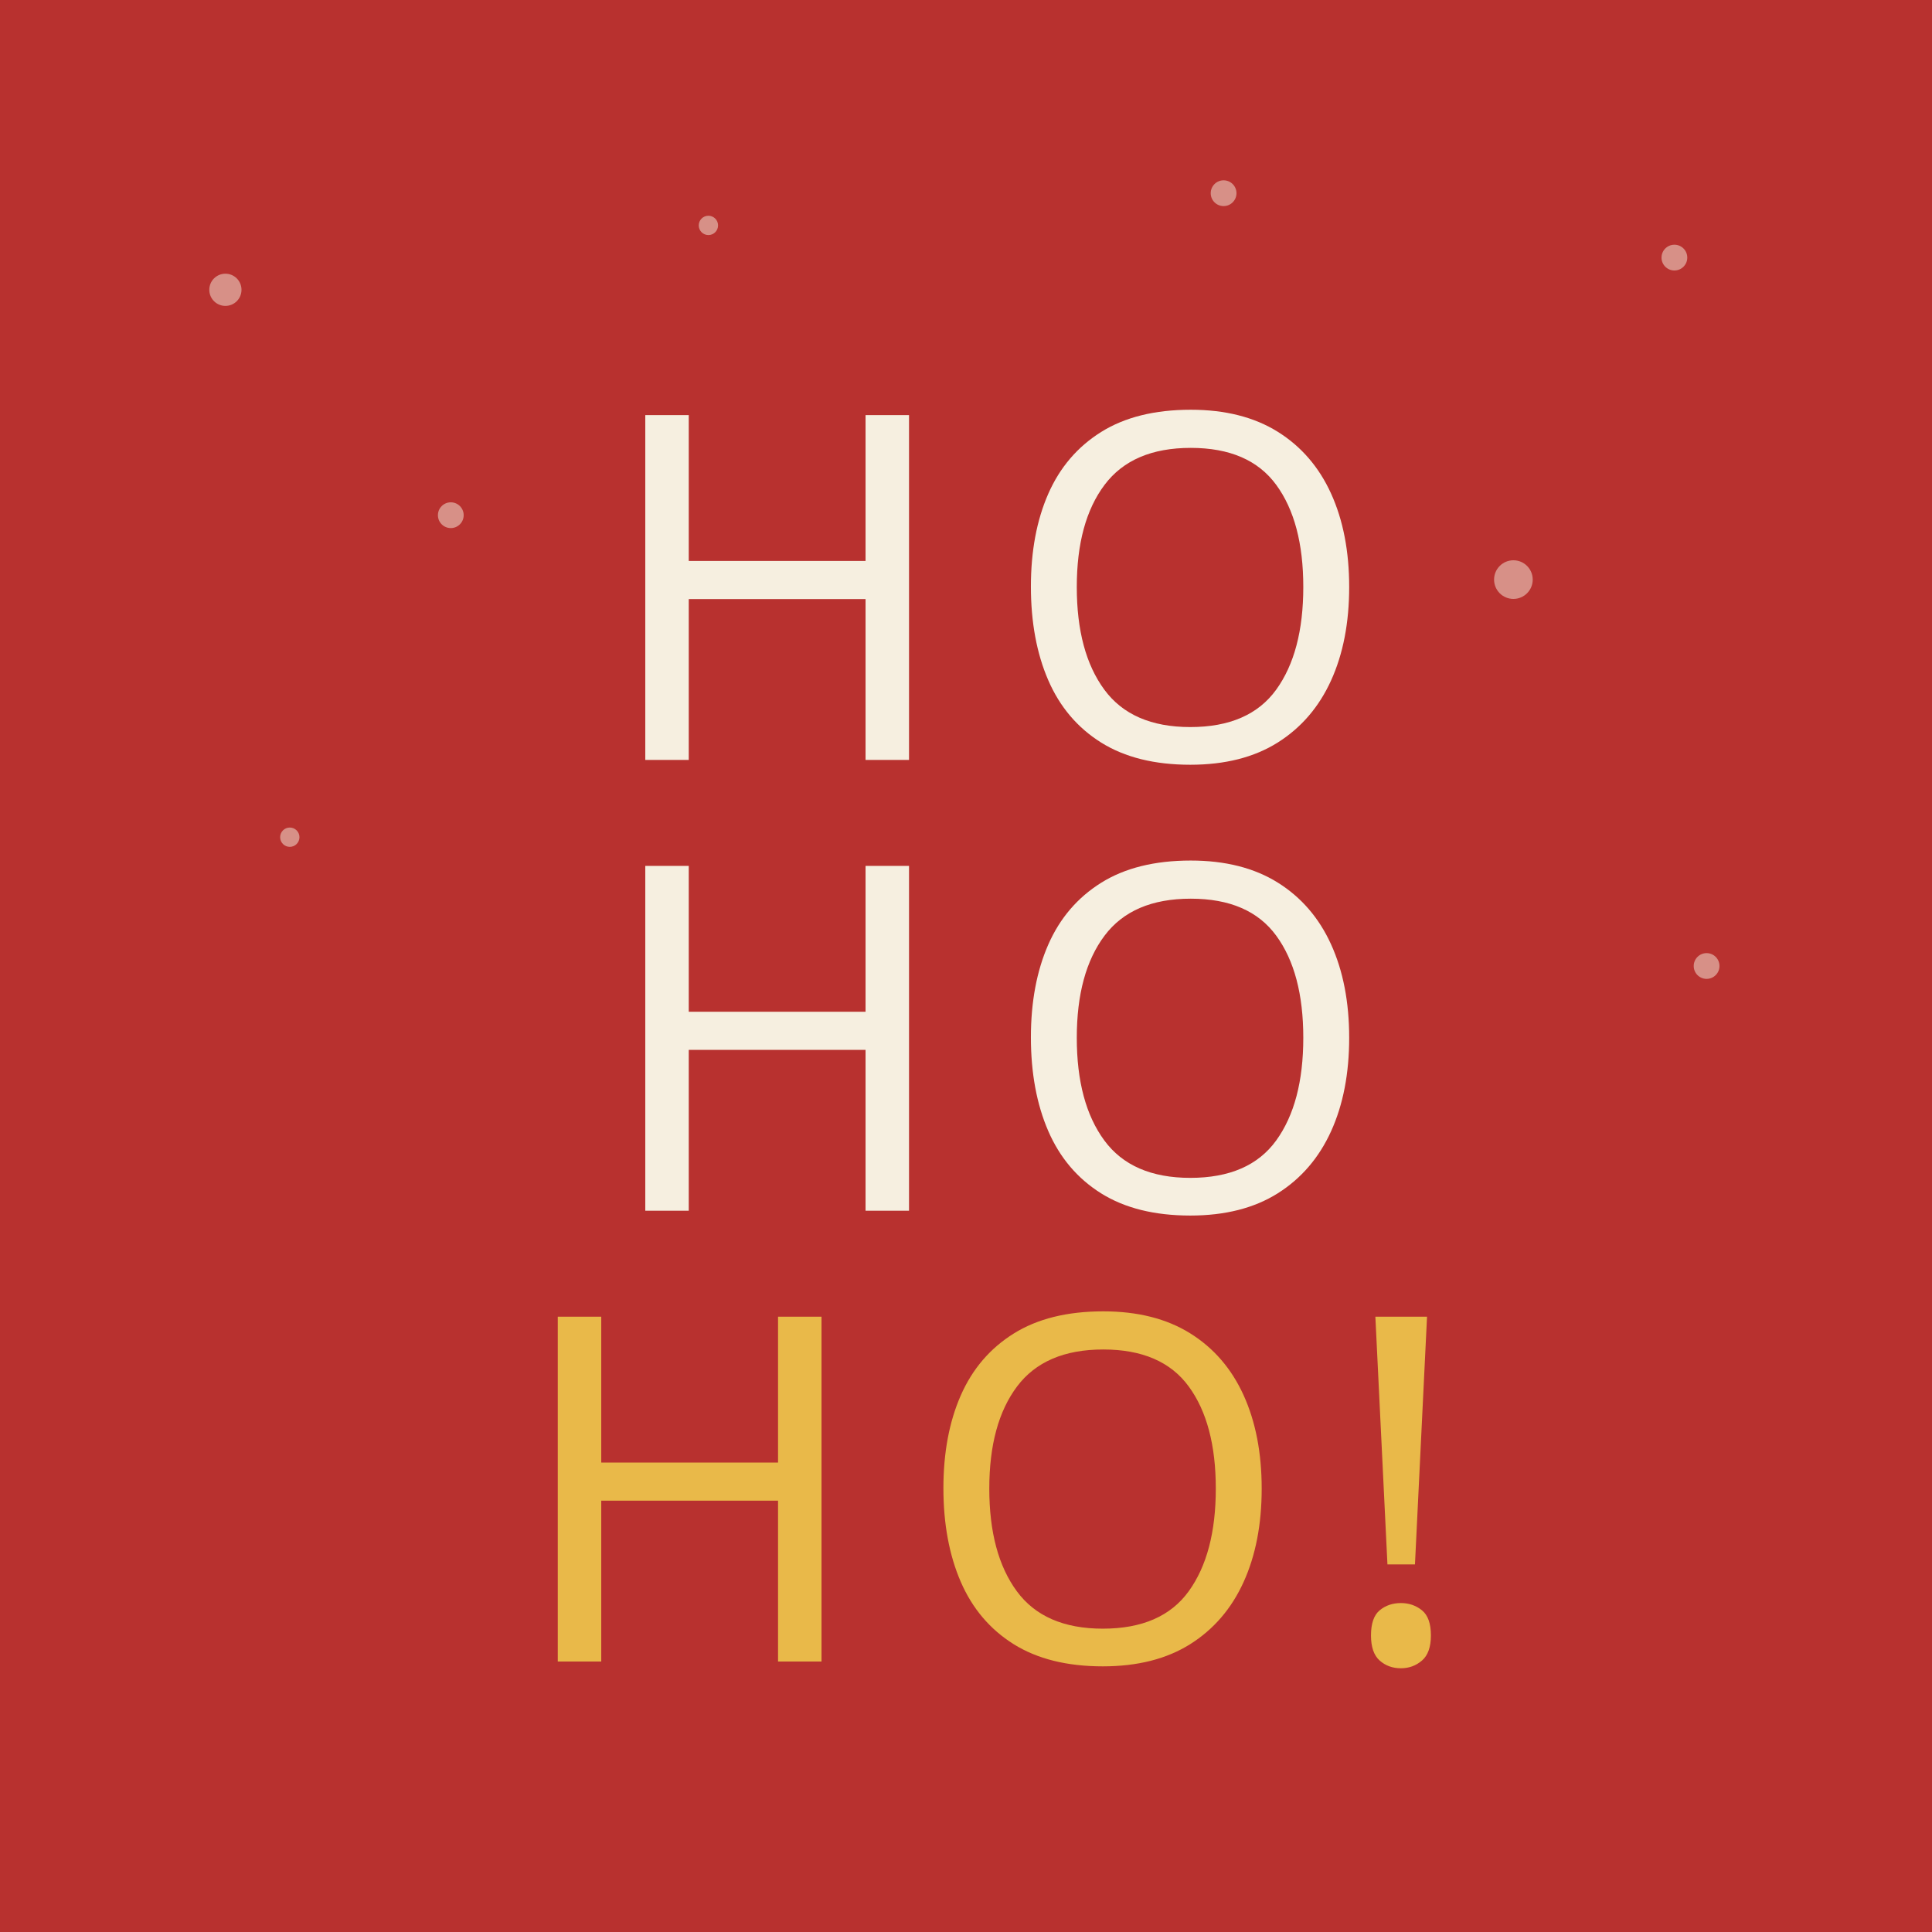
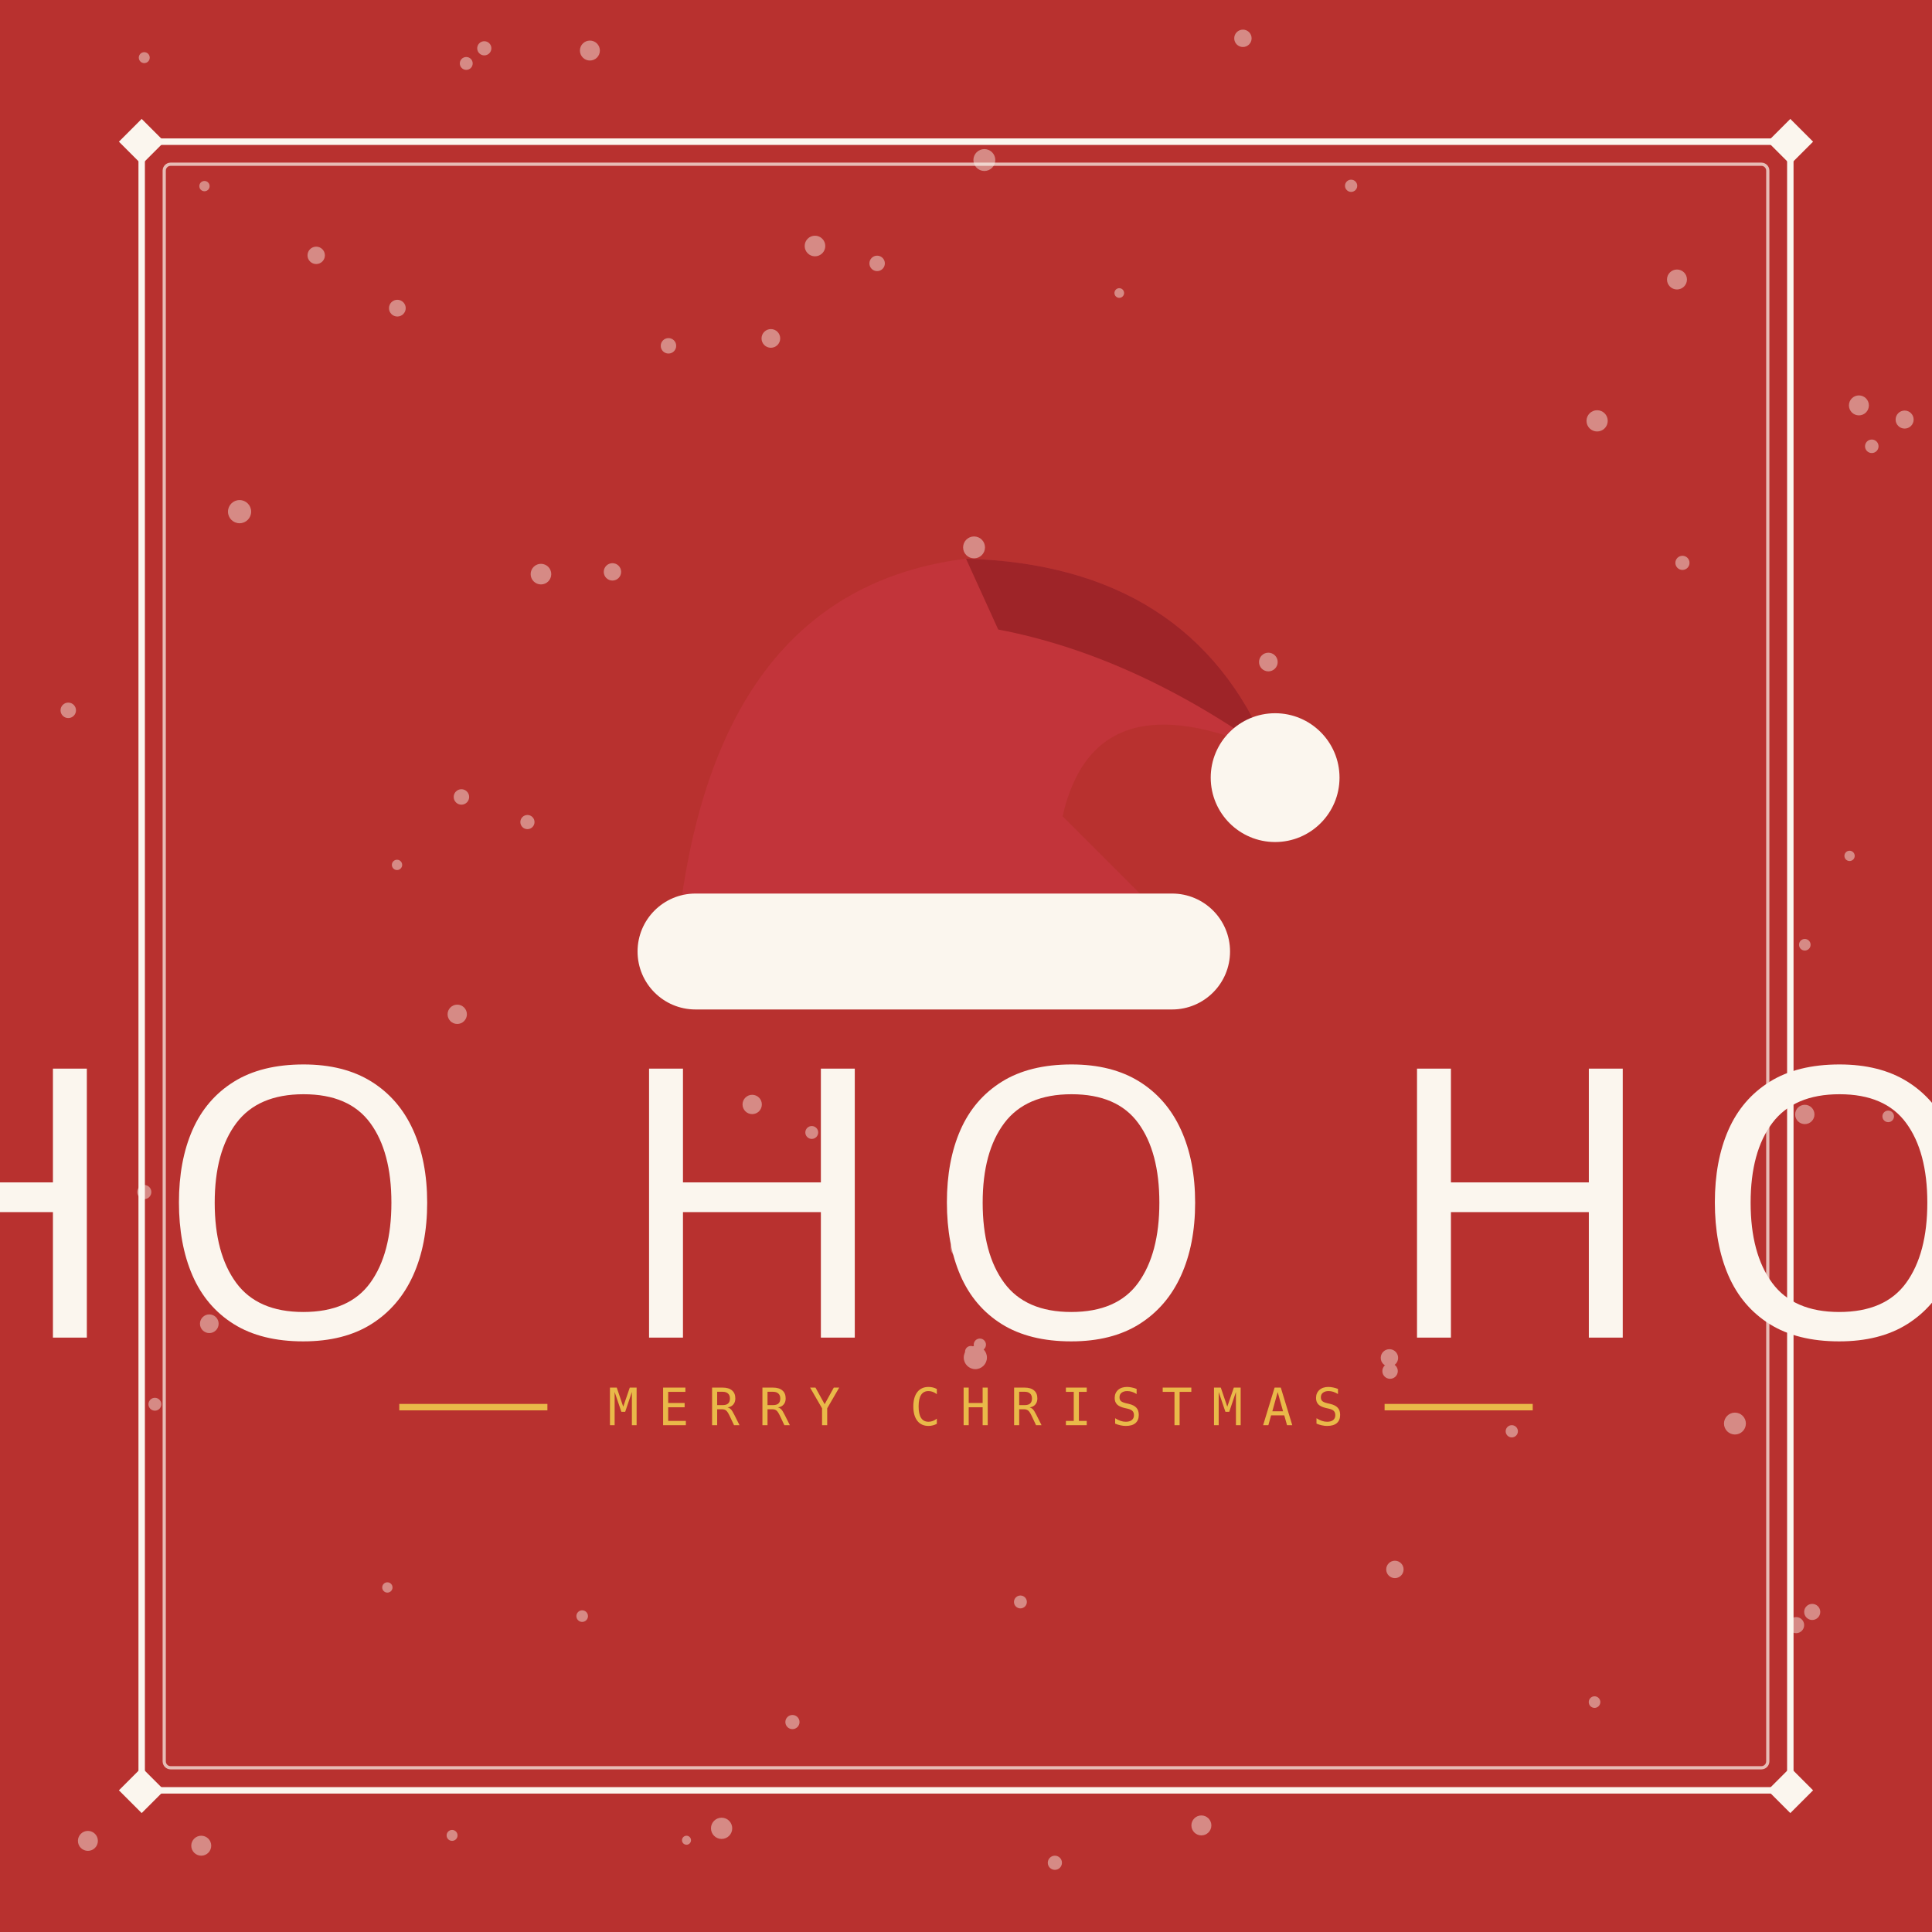
<svg xmlns="http://www.w3.org/2000/svg" viewBox="0 0 600 600">
  <rect width="600" height="600" fill="#B8312F" />
-   <g fill="#F6EFE0" opacity="0.5">
-     <circle cx="70" cy="90" r="5" />
-     <circle cx="140" cy="160" r="4" />
-     <circle cx="520" cy="80" r="4" />
-     <circle cx="470" cy="180" r="6" />
-     <circle cx="90" cy="260" r="3" />
-     <circle cx="530" cy="300" r="4" />
-     <circle cx="220" cy="70" r="3" />
-     <circle cx="380" cy="60" r="4" />
+   <g fill="#FBF6EE" opacity="0.45">
+     <circle cx="140.4" cy="570.0" r="1.7" />
+     <circle cx="419.6" cy="57.7" r="1.9" />
+     <circle cx="591.5" cy="130.3" r="2.8" />
+     <circle cx="276.1" cy="272.6" r="2.5" />
+     <circle cx="120.3" cy="493.0" r="1.6" />
+     <circle cx="144.8" cy="19.7" r="2.0" />
+     <circle cx="246.1" cy="534.8" r="2.2" />
+     <circle cx="74.4" cy="158.9" r="3.6" />
+     <circle cx="44.8" cy="370.2" r="2.2" />
+     <circle cx="393.9" cy="205.6" r="2.9" />
+     <circle cx="298.6" cy="387.4" r="3.4" />
+     <circle cx="347.6" cy="91.0" r="1.5" />
+     <circle cx="560.5" cy="293.4" r="1.8" />
+     <circle cx="560.5" cy="346.1" r="3.0" />
+     <circle cx="522.5" cy="174.8" r="2.2" />
+     <circle cx="520.8" cy="86.8" r="3.1" />
+     <circle cx="65.0" cy="411.1" r="2.9" />
+     <circle cx="562.8" cy="500.6" r="2.5" />
+     <circle cx="123.4" cy="95.7" r="2.6" />
+     <circle cx="305.7" cy="49.7" r="3.4" />
+     <circle cx="304.3" cy="417.6" r="1.9" />
+     <circle cx="150.4" cy="15.0" r="2.2" />
+     <circle cx="163.8" cy="255.3" r="2.2" />
+     <circle cx="495.2" cy="528.6" r="1.8" />
+     <circle cx="239.4" cy="105.1" r="2.9" />
+     <circle cx="577.3" cy="125.9" r="3.1" />
+     <circle cx="183.2" cy="15.7" r="3.1" />
+     <circle cx="207.6" cy="107.4" r="2.4" />
+     <circle cx="143.3" cy="247.5" r="2.4" />
+     <circle cx="252.1" cy="351.7" r="2.0" />
+     <circle cx="63.5" cy="57.8" r="1.6" />
+     <circle cx="312.2" cy="218.3" r="3.2" />
+     <circle cx="302.9" cy="421.6" r="3.6" />
+     <circle cx="44.8" cy="17.9" r="1.7" />
+     <circle cx="233.6" cy="343.0" r="3.0" />
+     <circle cx="213.2" cy="571.5" r="1.4" />
+     <circle cx="496.0" cy="130.7" r="3.3" />
+     <circle cx="27.3" cy="571.7" r="3.1" />
+     <circle cx="586.4" cy="346.7" r="1.8" />
+     <circle cx="574.4" cy="265.8" r="1.6" />
+     <circle cx="361.6" cy="298.4" r="2.4" />
+     <circle cx="98.2" cy="79.3" r="2.7" />
+     <circle cx="272.4" cy="81.8" r="2.4" />
+     <circle cx="431.7" cy="425.8" r="2.4" />
+     <circle cx="238.0" cy="218.7" r="1.9" />
+     <circle cx="123.3" cy="268.6" r="1.6" />
+     <circle cx="431.5" cy="421.7" r="2.7" />
+     <circle cx="21.2" cy="220.6" r="2.4" />
+     <circle cx="62.5" cy="573.2" r="3.1" />
+     <circle cx="301.5" cy="419.8" r="1.8" />
+     <circle cx="142.0" cy="315.0" r="3.0" />
+     <circle cx="386.0" cy="11.9" r="2.7" />
+     <circle cx="538.8" cy="442.1" r="3.4" />
+     <circle cx="581.3" cy="138.6" r="2.1" />
+     <circle cx="327.6" cy="578.5" r="2.2" />
+     <circle cx="557.8" cy="504.7" r="2.5" />
+     <circle cx="373.1" cy="566.9" r="3.1" />
+     <circle cx="180.8" cy="501.9" r="1.8" />
+     <circle cx="224.1" cy="567.8" r="3.3" />
+     <circle cx="190.2" cy="177.6" r="2.7" />
+     <circle cx="500.1" cy="407.7" r="3.5" />
+     <circle cx="433.2" cy="487.4" r="2.7" />
+     <circle cx="219.5" cy="257.7" r="2.5" />
+     <circle cx="316.9" cy="497.5" r="2.0" />
+     <circle cx="48.1" cy="436.1" r="2.0" />
+     <circle cx="253.1" cy="76.4" r="3.2" />
+     <circle cx="168.0" cy="178.3" r="3.2" />
+     <circle cx="302.5" cy="170.0" r="3.4" />
+     <circle cx="248.5" cy="219.0" r="3.5" />
+     <circle cx="469.5" cy="444.5" r="1.9" />
  </g>
-   <text x="307" y="236" text-anchor="middle" font-family="'Bebas Neue', Impact, sans-serif" font-size="150" letter-spacing="14" fill="#F6EFE0">HO</text>
-   <text x="307" y="376" text-anchor="middle" font-family="'Bebas Neue', Impact, sans-serif" font-size="150" letter-spacing="14" fill="#F6EFE0">HO</text>
-   <text x="307" y="516" text-anchor="middle" font-family="'Bebas Neue', Impact, sans-serif" font-size="150" letter-spacing="14" fill="#E9B949">HO!</text>
+   <rect x="44" y="44" width="512" height="512" rx="3" fill="none" stroke="#FBF6EE" stroke-width="2" />
+   <rect x="51" y="51" width="498" height="498" rx="2" fill="none" stroke="#FBF6EE" stroke-width="1" opacity="0.7" />
+   <rect x="39" y="39" width="10" height="10" transform="rotate(45 44 44)" fill="#FBF6EE" />
+   <rect x="39" y="551" width="10" height="10" transform="rotate(45 44 556)" fill="#FBF6EE" />
+   <rect x="551" y="39" width="10" height="10" transform="rotate(45 556 44)" fill="#FBF6EE" />
+   <rect x="551" y="551" width="10" height="10" transform="rotate(45 556 556)" fill="#FBF6EE" />
+   <path d="M 210.0 293.5 Q 220.0 183.5 300.0 173.5 Q 370.0 175.5 394.0 233.5 Q 340.0 209.5 330.0 253.5 L 370.0 293.5 Z" fill="#C2343A" />
+   <path d="M 300.0 173.5 Q 370.0 175.5 394.0 233.5 Q 352.0 203.5 310.0 195.5 Z" fill="#9E2428" />
+   <rect x="198.0" y="277.5" width="184.0" height="36.0" rx="18.0" fill="#FBF6EE" />
+   <circle cx="396.0" cy="241.5" r="20.0" fill="#FBF6EE" />
+   <text x="305" y="415.4" text-anchor="middle" font-family="'Bebas Neue', Impact, sans-serif" font-size="117" letter-spacing="10" fill="#FBF6EE">HO HO HO!</text>
+   <text x="303" y="442.6" text-anchor="middle" font-family="'DM Mono', ui-monospace, monospace" font-weight="500" font-size="16" letter-spacing="6" fill="#E9B949">MERRY CHRISTMAS</text>
+   <line x1="124.0" y1="437.0" x2="170.0" y2="437.0" stroke="#E9B949" stroke-width="2" />
+   <line x1="430.0" y1="437.0" x2="476.0" y2="437.0" stroke="#E9B949" stroke-width="2" />
</svg>
